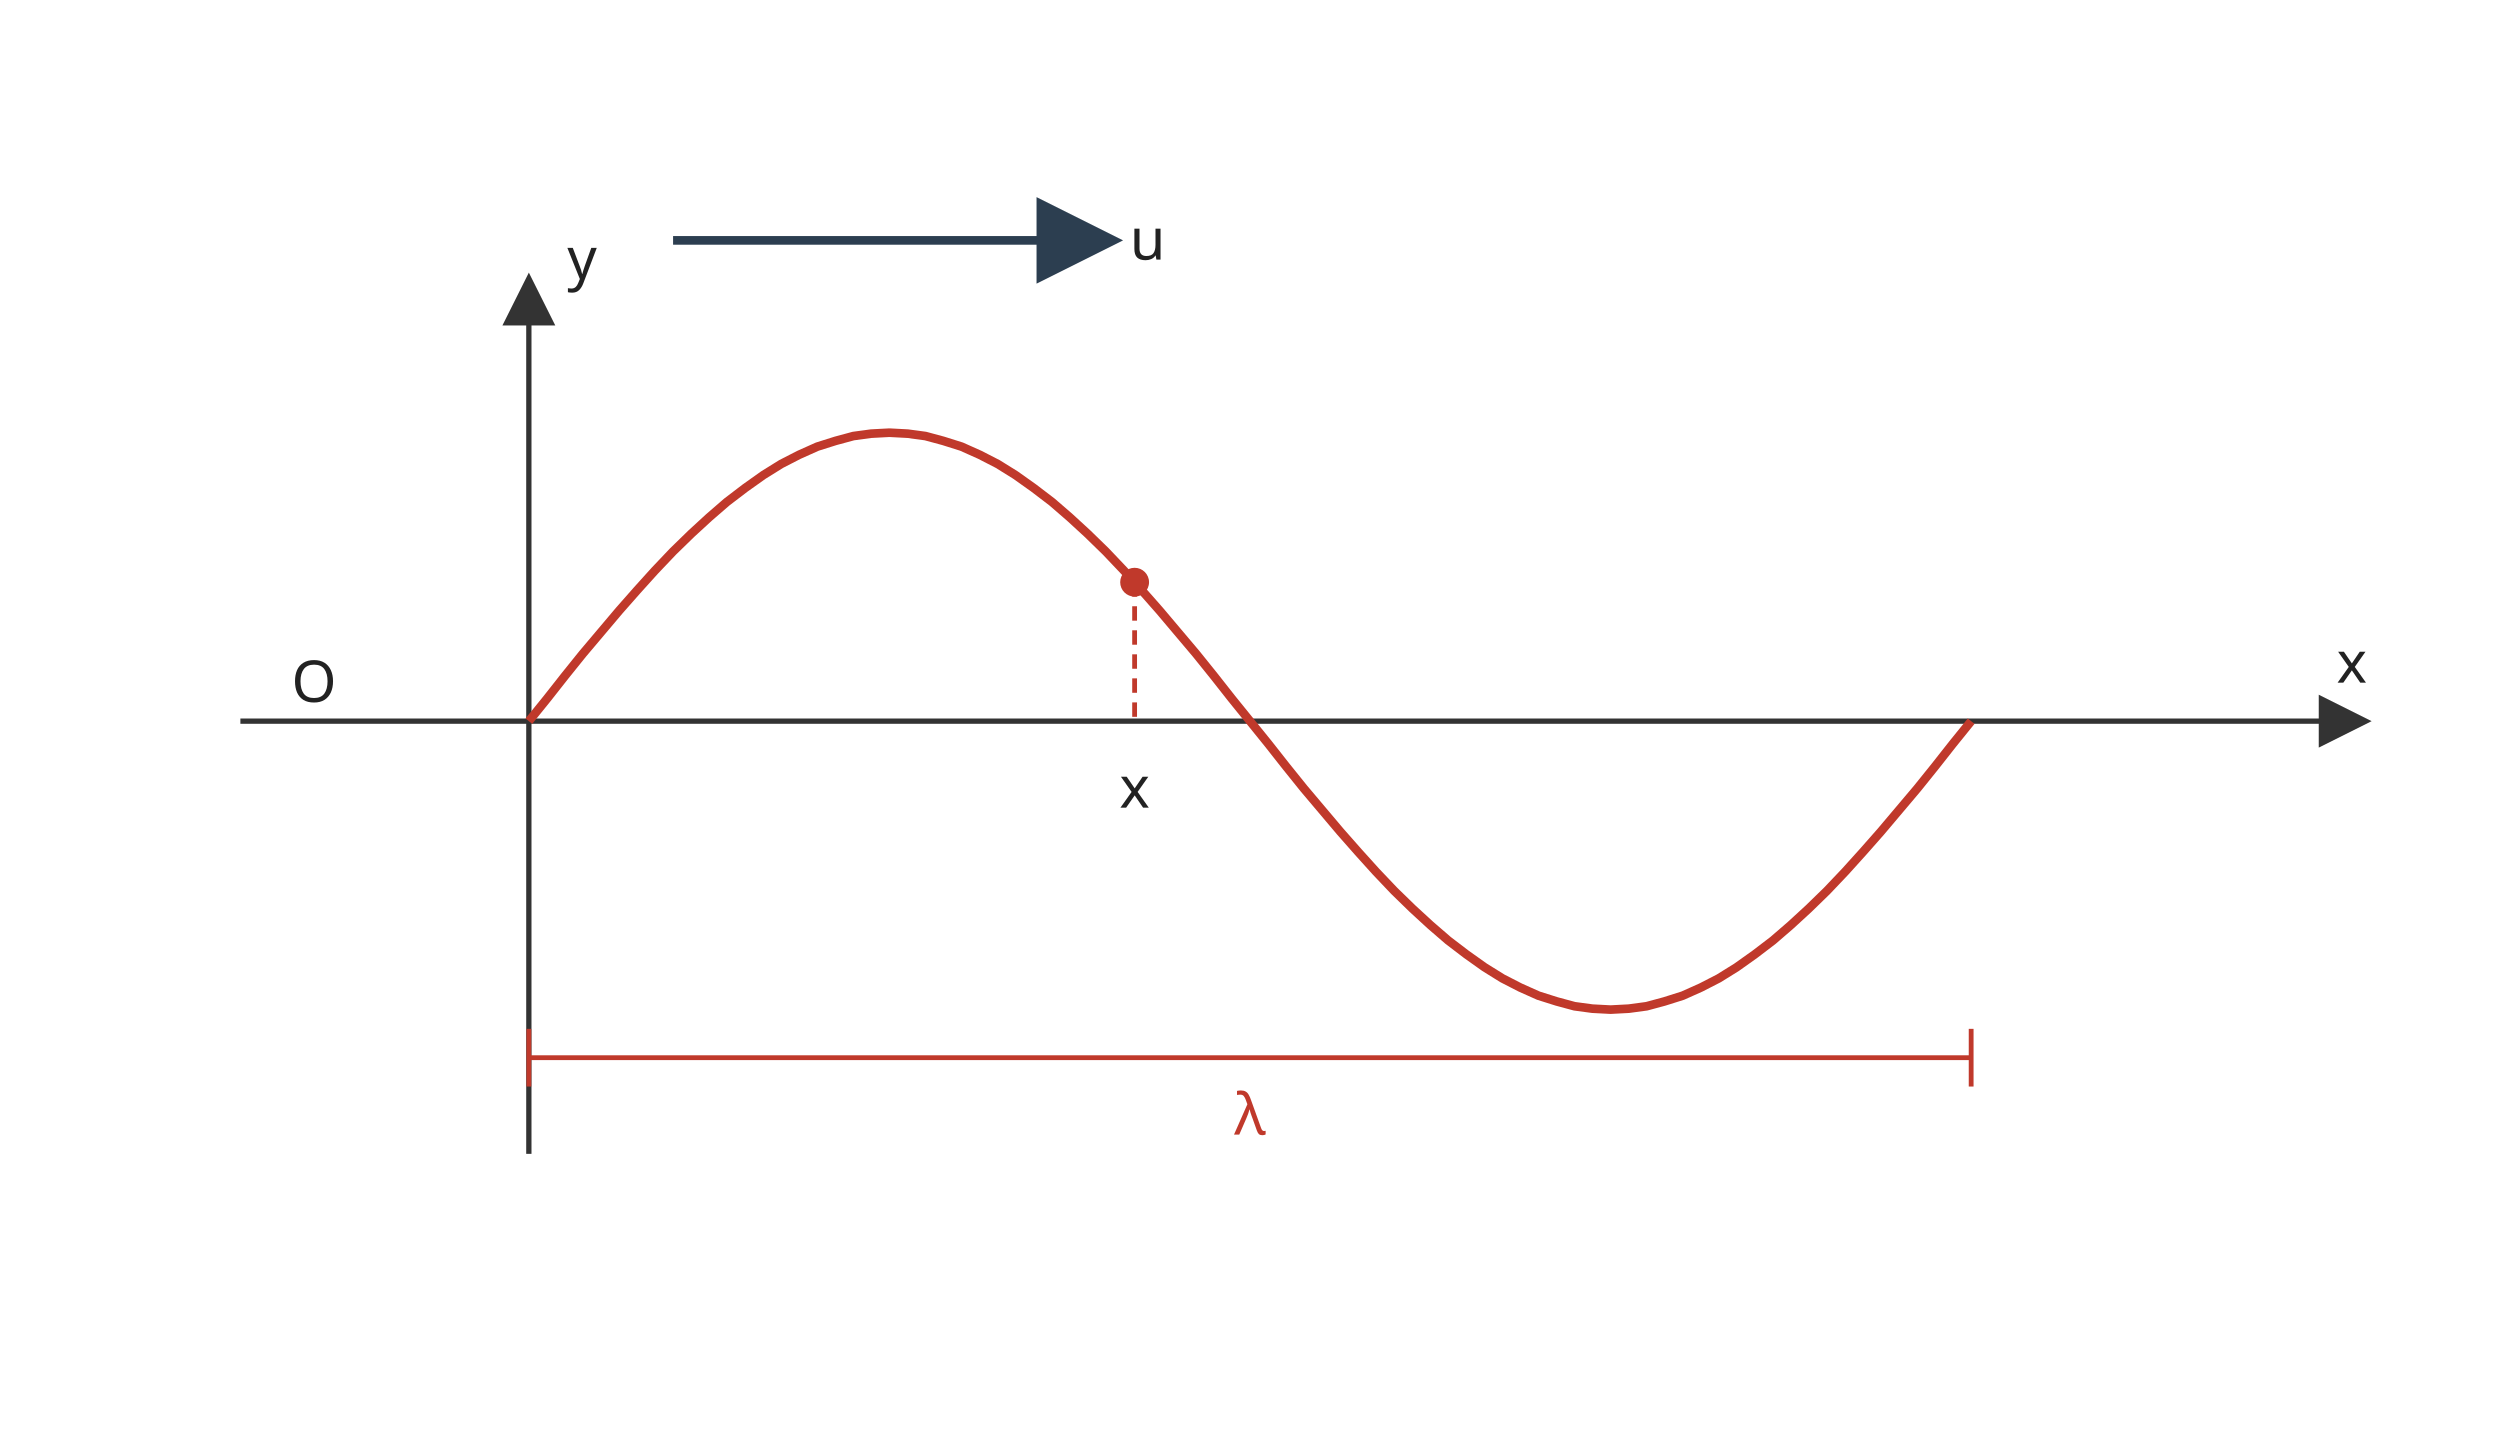
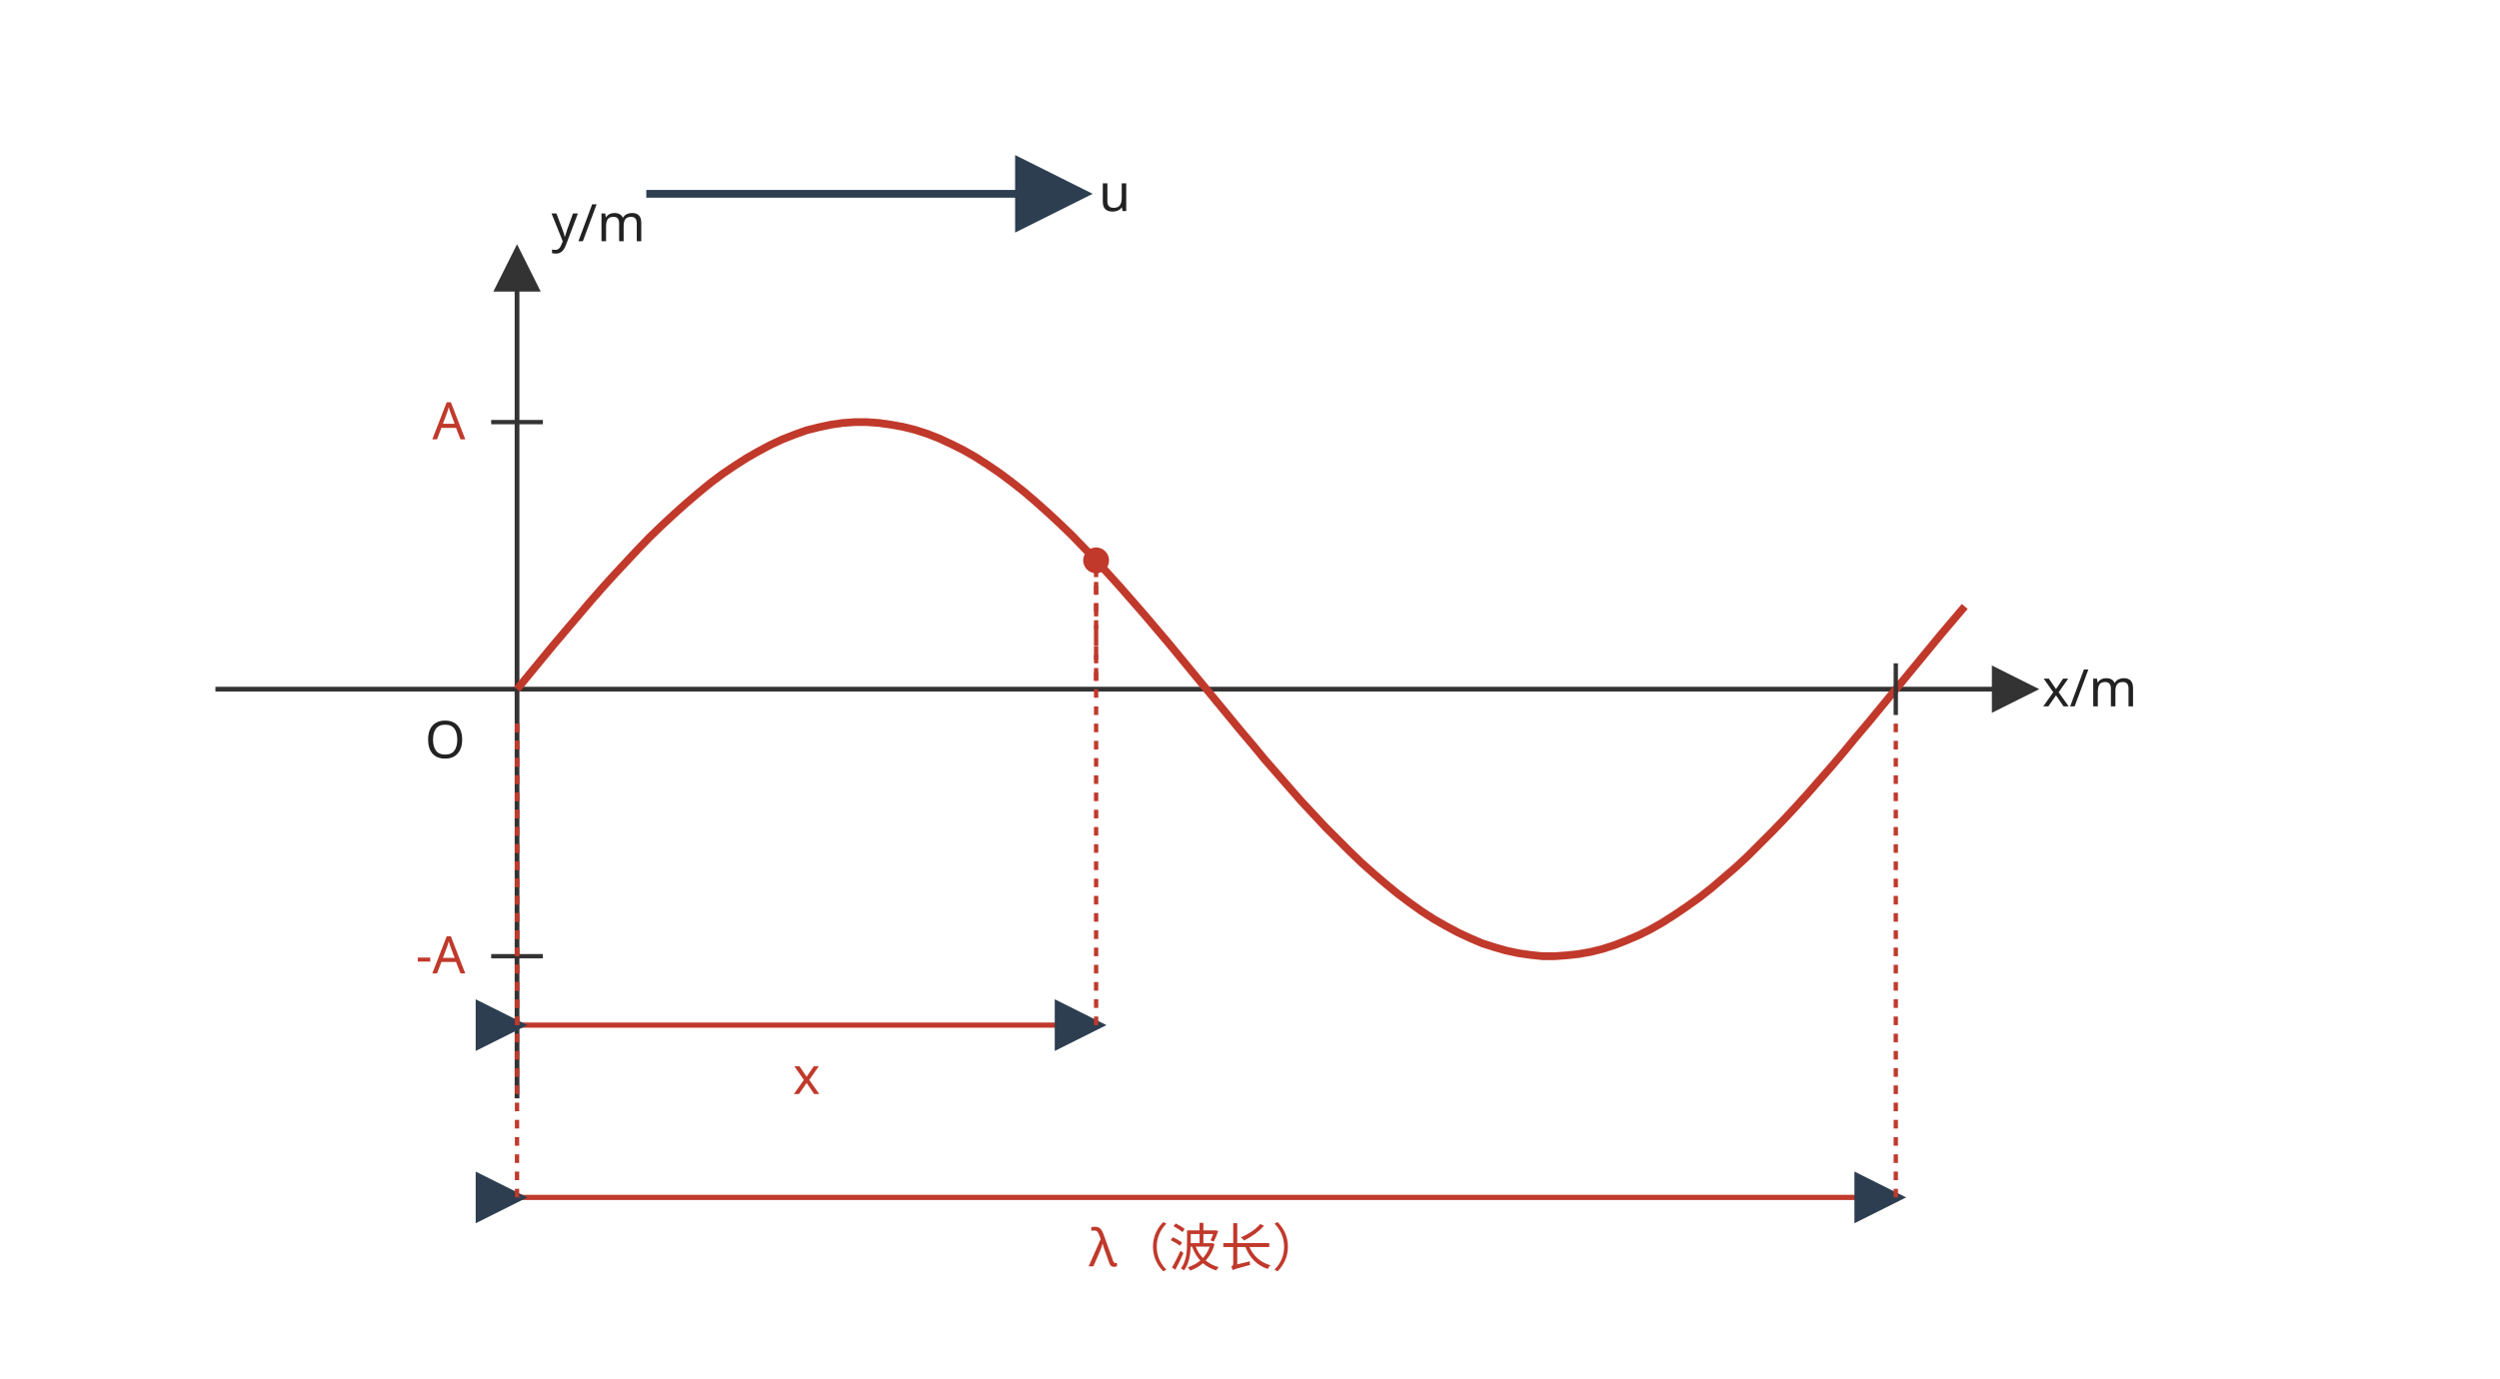
- <svg xmlns="http://www.w3.org/2000/svg" viewBox="0 0 520 300" font-family="sans-serif" font-size="12">
+ <svg xmlns="http://www.w3.org/2000/svg" viewBox="0 0 580 320" font-family="sans-serif" font-size="12">
  <style>
    .label { font-size: 12px; fill: #222; }
    .axis { stroke: #333; stroke-width: 1.1; fill: none; }
    .curve { stroke: #c0392b; stroke-width: 1.8; fill: none; stroke-linejoin: round; }
    .dash { stroke: #c0392b; stroke-dasharray: 3 2; fill: none; }
    .pt { fill: #c0392b; }
    .note { font-size: 12px; fill: #c0392b; }
+     .tick { stroke: #333; stroke-width: 1; }
+     .tickv { stroke: #333; stroke-width: 1; }
  </style>
  <defs>
    <marker id="axArrow" markerWidth="10" markerHeight="10" refX="7" refY="5" orient="auto">
      <polygon points="0 0, 10 5, 0 10" fill="#333" />
    </marker>
    <marker id="blArrow" markerWidth="10" markerHeight="10" refX="8" refY="5" orient="auto">
      <polygon points="0 0, 10 5, 0 10" fill="#2c3e50" />
    </marker>
  </defs>
-   <line x1="50" y1="150" x2="490" y2="150" class="axis" marker-end="url(#axArrow)" />
-   <line x1="110" y1="240" x2="110" y2="60" class="axis" marker-end="url(#axArrow)" />
-   <text class="label" x="486" y="142">x</text>
-   <text class="label" x="118" y="58">y</text>
-   <text class="label" x="70" y="146" text-anchor="end">O</text>
-   <line x1="140" y1="50" x2="230" y2="50" stroke="#2c3e50" stroke-width="1.8" marker-end="url(#blArrow)" />
-   <text class="label" x="235" y="54" fill="#2c3e50">u</text>
-   <path d="M 110.0,150.0 L 113.8,145.3 L 117.5,140.6 L 121.2,136.0 L 125.0,131.5 L 128.8,127.0 L 132.5,122.8 L 136.2,118.7 L 140.0,114.7 L 143.8,111.0 L 147.5,107.6 L 151.2,104.4 L 155.0,101.5 L 158.8,98.8 L 162.5,96.5 L 166.2,94.6 L 170.0,92.9 L 173.8,91.7 L 177.5,90.7 L 181.2,90.2 L 185.0,90.0 L 188.8,90.2 L 192.5,90.7 L 196.2,91.7 L 200.0,92.9 L 203.8,94.6 L 207.5,96.5 L 211.2,98.8 L 215.0,101.5 L 218.8,104.4 L 222.5,107.6 L 226.2,111.0 L 230.0,114.7 L 233.8,118.7 L 237.5,122.8 L 241.2,127.0 L 245.0,131.5 L 248.8,136.0 L 252.5,140.6 L 256.2,145.3 L 260.0,150.0 L 263.8,154.7 L 267.5,159.4 L 271.2,164.0 L 275.0,168.5 L 278.8,173.0 L 282.5,177.2 L 286.2,181.3 L 290.0,185.3 L 293.8,189.0 L 297.5,192.4 L 301.2,195.6 L 305.0,198.5 L 308.8,201.2 L 312.5,203.5 L 316.2,205.4 L 320.0,207.1 L 323.8,208.3 L 327.5,209.3 L 331.2,209.8 L 335.0,210.0 L 338.8,209.8 L 342.5,209.3 L 346.2,208.3 L 350.0,207.1 L 353.8,205.4 L 357.5,203.5 L 361.2,201.2 L 365.0,198.5 L 368.8,195.6 L 372.5,192.4 L 376.2,189.0 L 380.0,185.3 L 383.8,181.3 L 387.5,177.2 L 391.2,173.0 L 395.0,168.5 L 398.8,164.0 L 402.5,159.4 L 406.2,154.7 L 410.0,150.0" class="curve" />
-   <line x1="236.0" y1="121.1" x2="236.0" y2="150" class="dash" />
-   <circle cx="236.0" cy="121.1" r="3" class="pt" />
-   <text class="label" x="236.0" y="168" text-anchor="middle">x</text>
-   <line x1="110" y1="220" x2="410.0" y2="220" stroke="#c0392b" stroke-width="1" />
-   <line x1="110" y1="214" x2="110" y2="226" stroke="#c0392b" />
-   <line x1="410.0" y1="214" x2="410.0" y2="226" stroke="#c0392b" />
-   <text class="note" x="260.0" y="236" text-anchor="middle" fill="#c0392b">λ</text>
+   <line x1="50" y1="160" x2="470" y2="160" class="axis" marker-end="url(#axArrow)" />
+   <line x1="120" y1="255" x2="120" y2="60" class="axis" marker-end="url(#axArrow)" />
+   <text class="label" x="474" y="164">x/m</text>
+   <text class="label" x="128" y="56">y/m</text>
+   <text class="label" x="108" y="176" text-anchor="end">O</text>
+   <line x1="114" y1="98" x2="126" y2="98" class="tickv" />
+   <text class="note" x="108" y="102" text-anchor="end">A</text>
+   <line x1="114" y1="222" x2="126" y2="222" class="tickv" />
+   <text class="note" x="108" y="226" text-anchor="end">-A</text>
+   <line x1="150" y1="45" x2="250" y2="45" stroke="#2c3e50" stroke-width="1.8" marker-end="url(#blArrow)" />
+   <text class="label" x="255" y="49" fill="#2c3e50">u</text>
+   <path d="M 120.0,160.0 L 122.8,156.6 L 125.6,153.2 L 128.4,149.8 L 131.2,146.5 L 134.0,143.2 L 136.8,139.9 L 139.6,136.7 L 142.4,133.6 L 145.2,130.6 L 148.0,127.6 L 150.8,124.7 L 153.6,122.0 L 156.4,119.4 L 159.2,116.9 L 162.0,114.5 L 164.8,112.2 L 167.6,110.1 L 170.4,108.2 L 173.2,106.4 L 176.0,104.8 L 178.8,103.3 L 181.6,102.0 L 184.4,100.9 L 187.2,99.9 L 190.0,99.2 L 192.8,98.6 L 195.6,98.2 L 198.4,98.0 L 201.2,98.0 L 204.0,98.2 L 206.8,98.6 L 209.6,99.1 L 212.4,99.8 L 215.2,100.7 L 218.0,101.8 L 220.8,103.1 L 223.6,104.5 L 226.4,106.1 L 229.2,107.9 L 232.0,109.8 L 234.8,111.9 L 237.6,114.1 L 240.4,116.5 L 243.2,119.0 L 246.0,121.6 L 248.8,124.3 L 251.6,127.2 L 254.4,130.1 L 257.2,133.2 L 260.0,136.3 L 262.8,139.5 L 265.6,142.7 L 268.4,146.0 L 271.2,149.3 L 274.0,152.7 L 276.8,156.1 L 279.6,159.5 L 282.4,162.9 L 285.2,166.3 L 288.0,169.7 L 290.8,173.0 L 293.6,176.4 L 296.4,179.6 L 299.2,182.8 L 302.0,186.0 L 304.8,189.0 L 307.6,192.0 L 310.4,194.8 L 313.2,197.6 L 316.0,200.3 L 318.8,202.8 L 321.6,205.2 L 324.4,207.5 L 327.2,209.6 L 330.0,211.6 L 332.8,213.4 L 335.6,215.0 L 338.4,216.5 L 341.2,217.8 L 344.0,219.0 L 346.8,219.9 L 349.6,220.7 L 352.4,221.3 L 355.2,221.7 L 358.0,222.0 L 360.8,222.0 L 363.6,221.8 L 366.4,221.5 L 369.2,221.0 L 372.0,220.3 L 374.8,219.4 L 377.6,218.3 L 380.4,217.1 L 383.2,215.7 L 386.0,214.1 L 388.8,212.3 L 391.6,210.4 L 394.4,208.4 L 397.2,206.2 L 400.0,203.8 L 402.8,201.4 L 405.6,198.8 L 408.4,196.0 L 411.2,193.2 L 414.0,190.3 L 416.8,187.3 L 419.6,184.2 L 422.4,181.0 L 425.2,177.8 L 428.0,174.5 L 430.8,171.1 L 433.6,167.8 L 436.4,164.4 L 439.2,161.0 L 442.0,157.6 L 444.8,154.2 L 447.6,150.8 L 450.4,147.4 L 453.2,144.1 L 456.0,140.8" class="curve" />
+   <line x1="254.4" y1="130.1" x2="254.4" y2="160" class="dash" />
+   <circle cx="254.4" cy="130.1" r="3" class="pt" />
+   <line x1="120" y1="238" x2="254.4" y2="238" stroke="#c0392b" stroke-width="1.2" marker-start="url(#blArrow)" marker-end="url(#blArrow)" />
+   <line x1="120" y1="238" x2="120" y2="166" stroke="#c0392b" stroke-dasharray="2 2" />
+   <line x1="254.4" y1="238" x2="254.4" y2="130.1" stroke="#c0392b" stroke-dasharray="2 2" />
+   <text class="note" x="187.2" y="254" text-anchor="middle">x</text>
+   <line x1="120" y1="278" x2="440.0" y2="278" stroke="#c0392b" stroke-width="1.2" marker-start="url(#blArrow)" marker-end="url(#blArrow)" />
+   <line x1="120" y1="278" x2="120" y2="166" stroke="#c0392b" stroke-dasharray="2 2" />
+   <line x1="440.0" y1="278" x2="440.0" y2="166" stroke="#c0392b" stroke-dasharray="2 2" />
+   <text class="note" x="280.0" y="294" text-anchor="middle">λ（波长）</text>
+   <line x1="440.0" y1="154" x2="440.0" y2="166" class="tickv" />
</svg>
